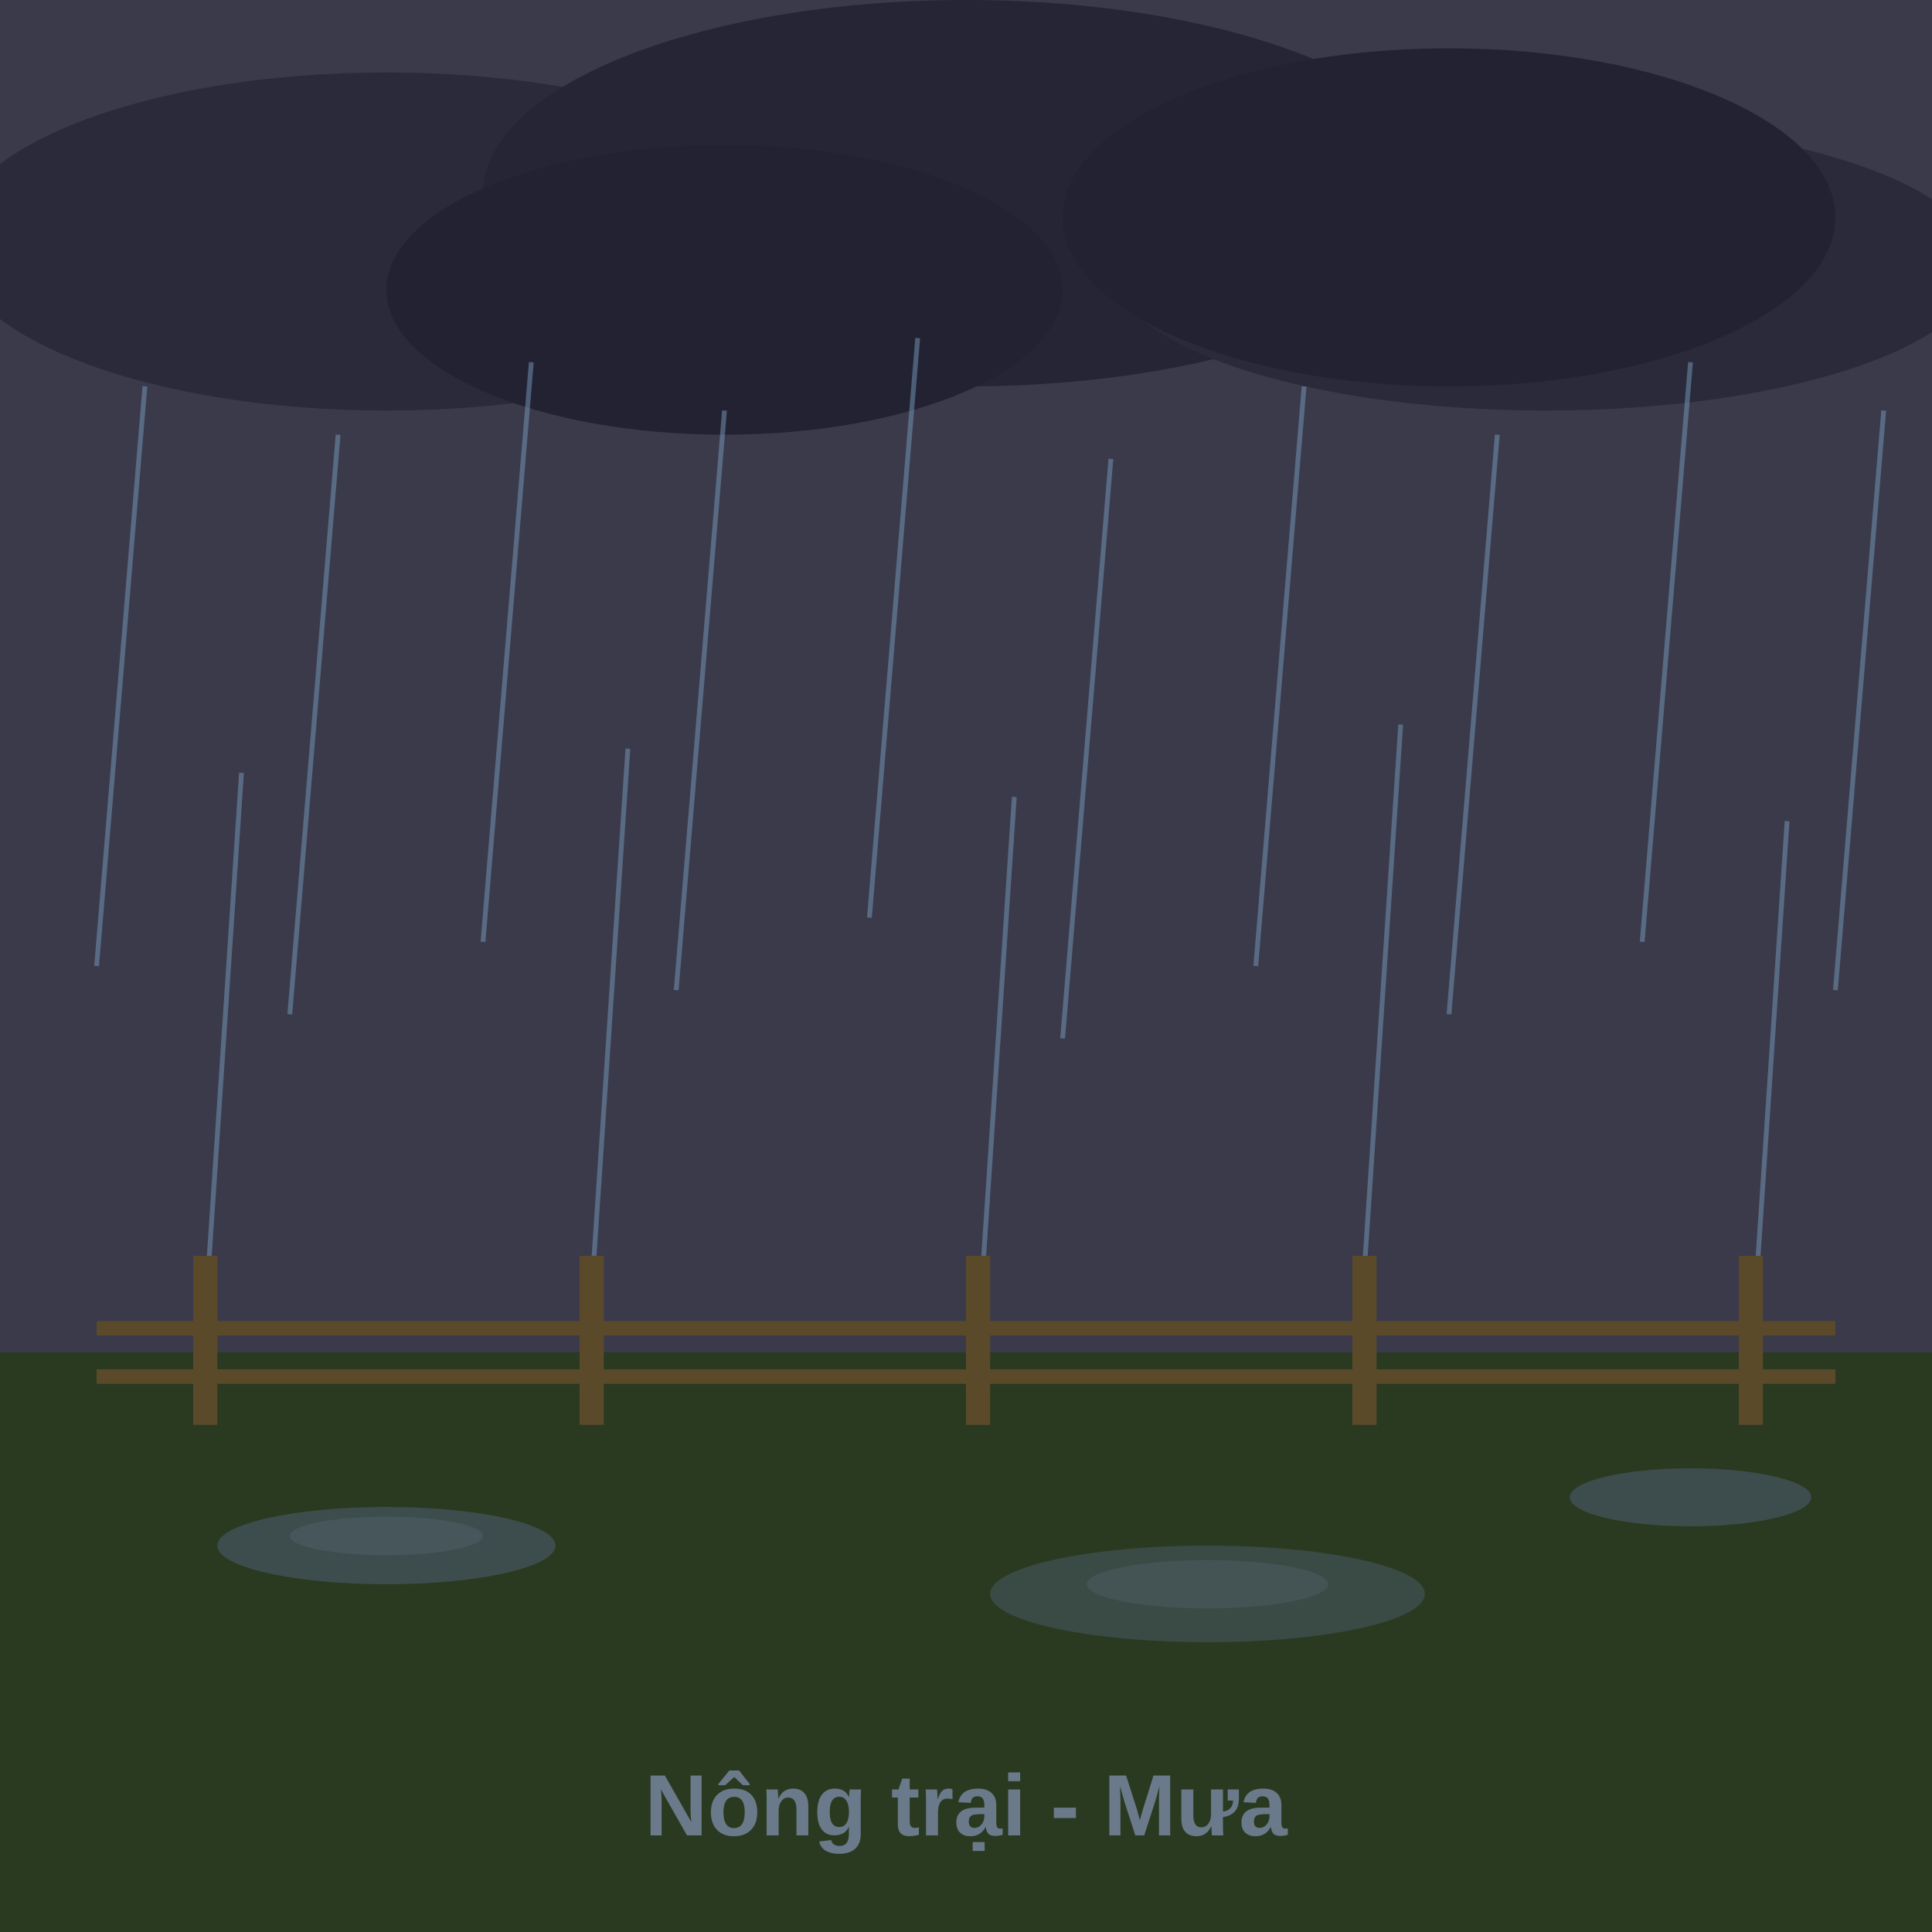
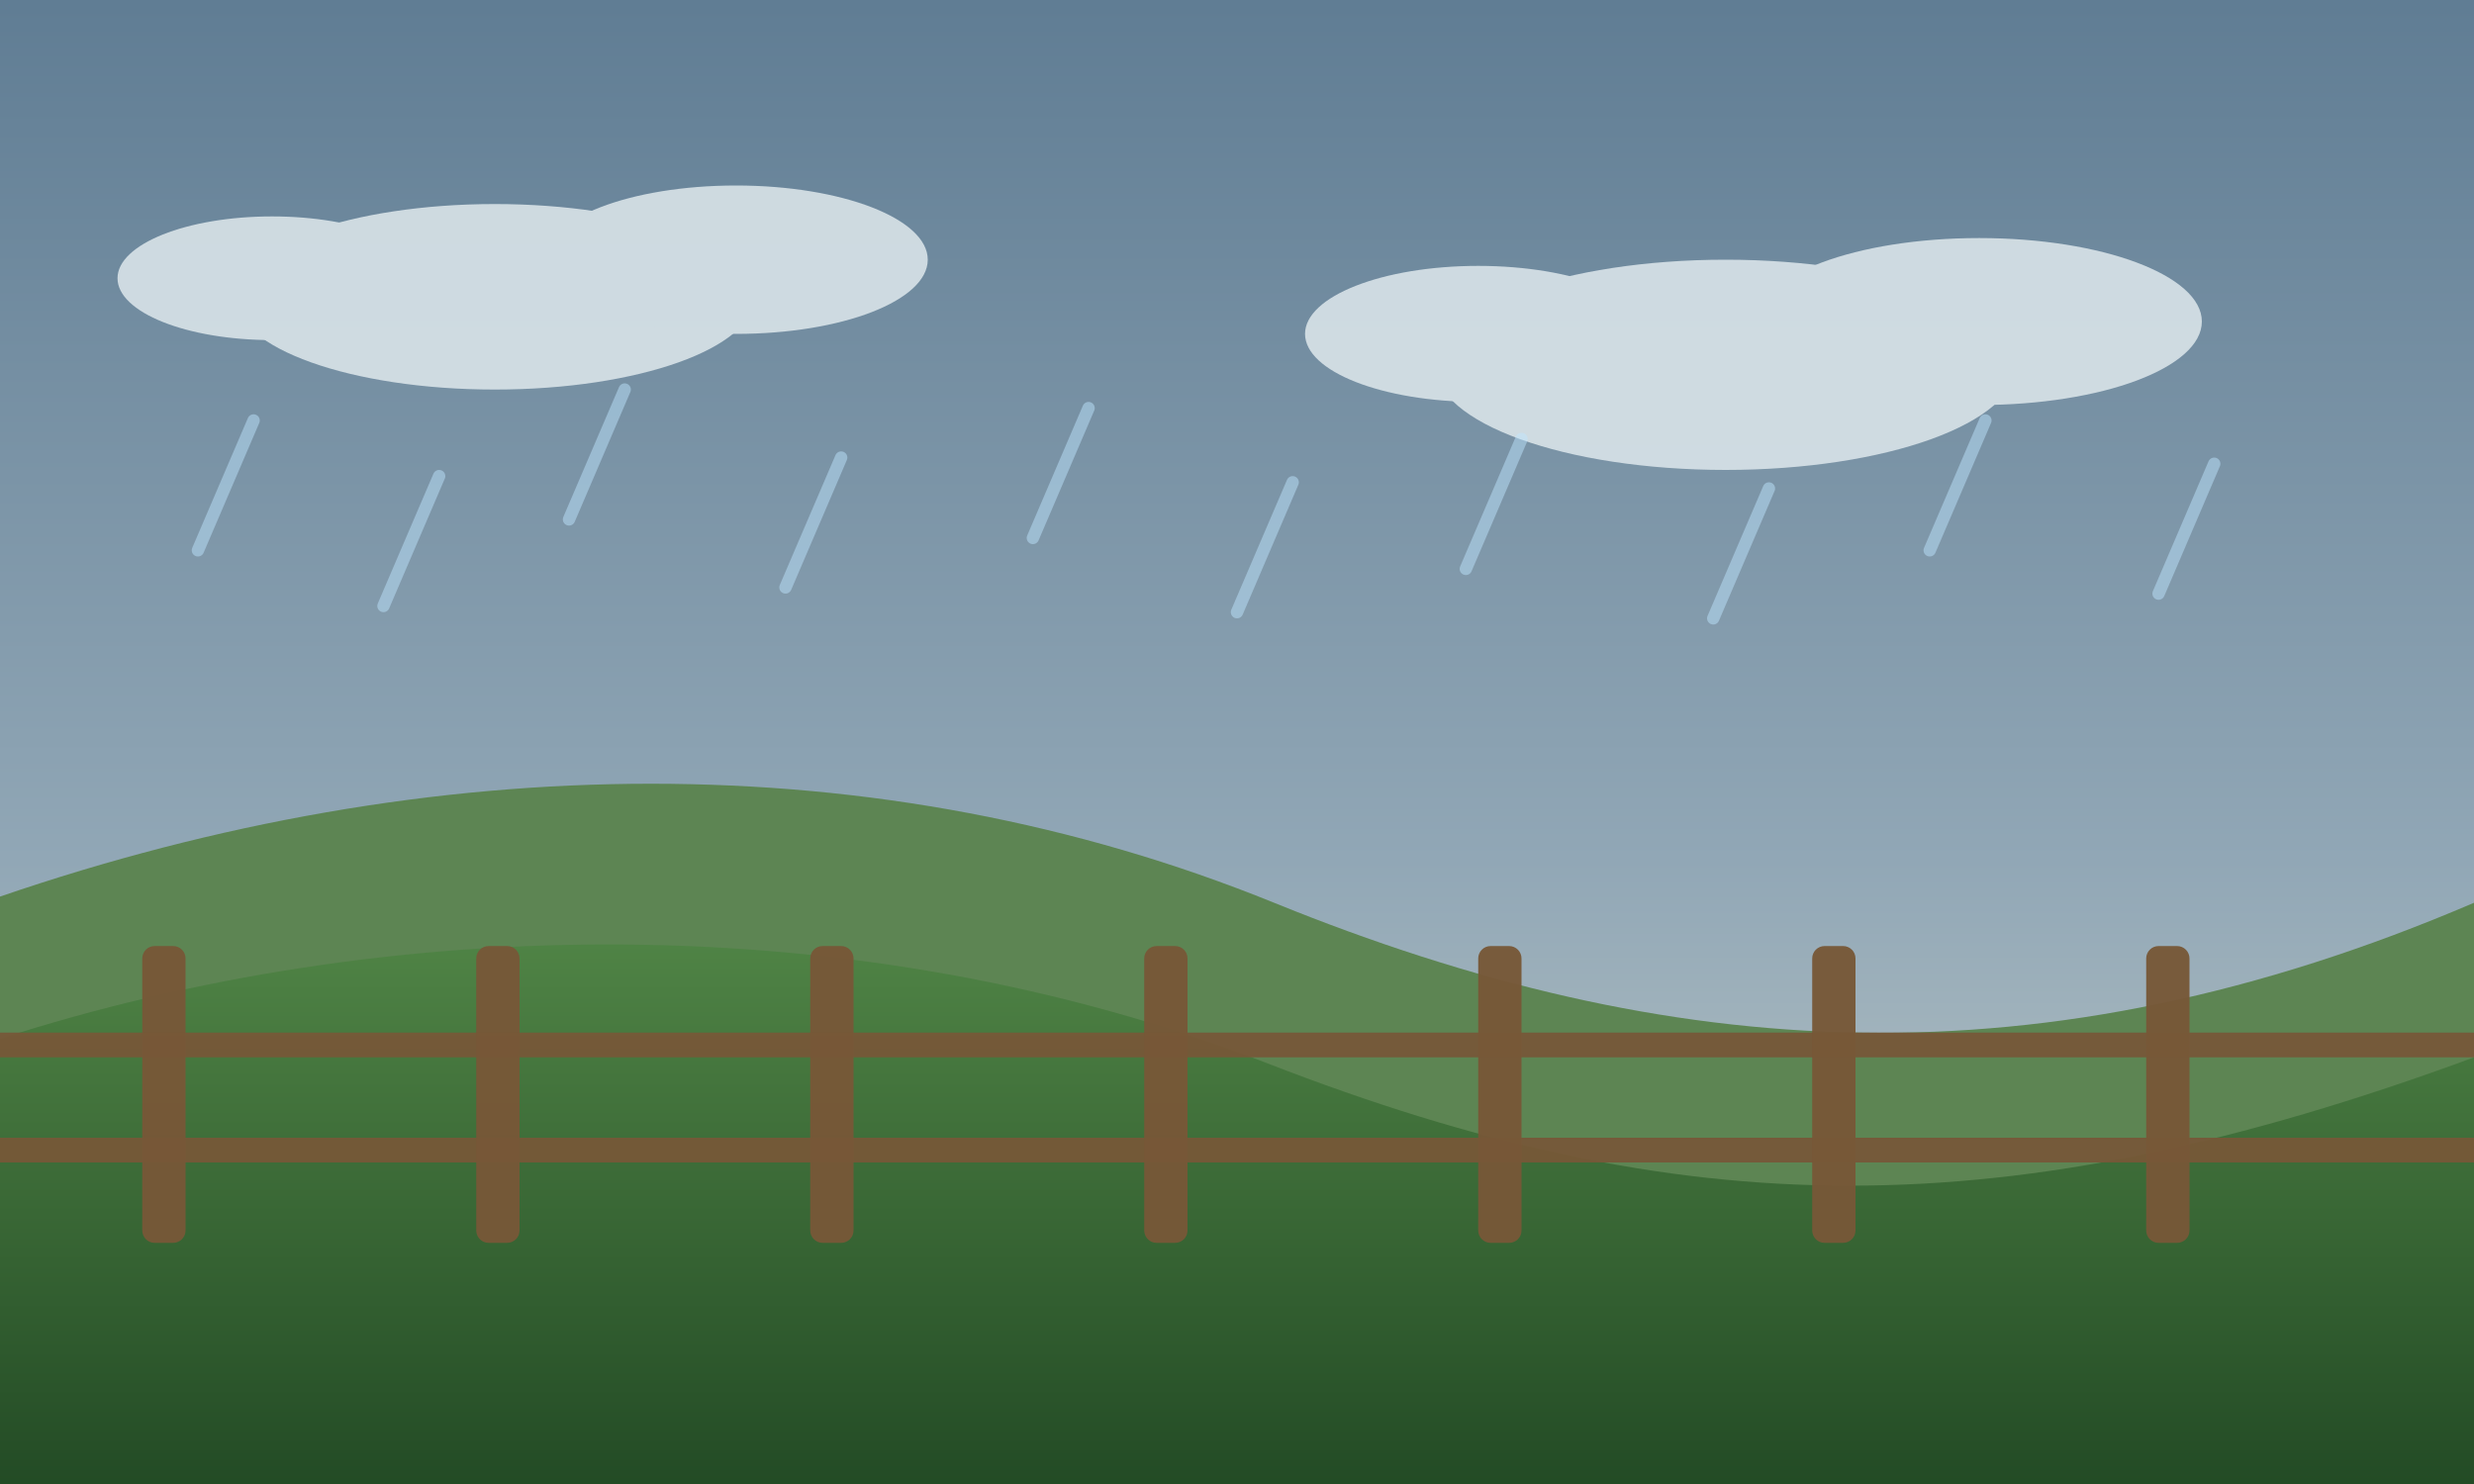
- <svg xmlns="http://www.w3.org/2000/svg" viewBox="0 0 400 400" width="400" height="400">
-   <rect width="400" height="400" fill="#3a3a4a" />
-   <ellipse cx="80" cy="50" rx="90" ry="35" fill="#2a2a3a" />
-   <ellipse cx="200" cy="40" rx="100" ry="40" fill="#252535" />
-   <ellipse cx="320" cy="55" rx="90" ry="30" fill="#2a2a3a" />
-   <ellipse cx="150" cy="60" rx="70" ry="30" fill="#222232" />
-   <ellipse cx="300" cy="45" rx="80" ry="35" fill="#222232" />
-   <g stroke="#7799bb" stroke-width="1" opacity="0.5">
-     <line x1="30" y1="80" x2="20" y2="200" />
-     <line x1="70" y1="90" x2="60" y2="210" />
-     <line x1="110" y1="75" x2="100" y2="195" />
-     <line x1="150" y1="85" x2="140" y2="205" />
-     <line x1="190" y1="70" x2="180" y2="190" />
-     <line x1="230" y1="95" x2="220" y2="215" />
-     <line x1="270" y1="80" x2="260" y2="200" />
-     <line x1="310" y1="90" x2="300" y2="210" />
-     <line x1="350" y1="75" x2="340" y2="195" />
-     <line x1="390" y1="85" x2="380" y2="205" />
-     <line x1="50" y1="160" x2="40" y2="310" />
-     <line x1="130" y1="155" x2="120" y2="305" />
-     <line x1="210" y1="165" x2="200" y2="315" />
-     <line x1="290" y1="150" x2="280" y2="300" />
-     <line x1="370" y1="170" x2="360" y2="320" />
+ <svg xmlns="http://www.w3.org/2000/svg" viewBox="0 0 800 480">
+   <defs>
+     <linearGradient id="rainSky" x1="0" x2="0" y1="0" y2="1">
+       <stop offset="0%" stop-color="#607d94" />
+       <stop offset="58%" stop-color="#91a7b6" />
+       <stop offset="100%" stop-color="#c7d0cb" />
+     </linearGradient>
+     <linearGradient id="wetGrass" x1="0" x2="0" y1="0" y2="1">
+       <stop offset="0%" stop-color="#4f8345" />
+       <stop offset="100%" stop-color="#234b25" />
+     </linearGradient>
+   </defs>
+   <rect width="800" height="480" fill="url(#rainSky)" />
+   <g fill="#dbe5ea" opacity=".88">
+     <ellipse cx="160" cy="96" rx="84" ry="30" />
+     <ellipse cx="238" cy="84" rx="62" ry="24" />
+     <ellipse cx="88" cy="90" rx="50" ry="20" />
+     <ellipse cx="558" cy="118" rx="94" ry="34" />
+     <ellipse cx="640" cy="104" rx="72" ry="27" />
+     <ellipse cx="478" cy="108" rx="56" ry="22" />
  </g>
-   <rect y="280" width="400" height="120" fill="#2a3a20" />
-   <ellipse cx="80" cy="320" rx="35" ry="8" fill="#4a5a6a" opacity="0.6" />
-   <ellipse cx="250" cy="330" rx="45" ry="10" fill="#4a5a6a" opacity="0.5" />
-   <ellipse cx="350" cy="310" rx="25" ry="6" fill="#4a5a6a" opacity="0.6" />
-   <ellipse cx="80" cy="318" rx="20" ry="4" fill="#5a6a7a" opacity="0.3" />
-   <ellipse cx="250" cy="328" rx="25" ry="5" fill="#5a6a7a" opacity="0.3" />
-   <line x1="20" y1="275" x2="380" y2="275" stroke="#5a4a2a" stroke-width="3" />
-   <line x1="20" y1="285" x2="380" y2="285" stroke="#5a4a2a" stroke-width="3" />
-   <rect x="40" y="260" width="5" height="35" fill="#5a4a2a" />
-   <rect x="120" y="260" width="5" height="35" fill="#5a4a2a" />
-   <rect x="200" y="260" width="5" height="35" fill="#5a4a2a" />
-   <rect x="280" y="260" width="5" height="35" fill="#5a4a2a" />
-   <rect x="360" y="260" width="5" height="35" fill="#5a4a2a" />
-   <text x="200" y="380" text-anchor="middle" font-family="Arial, sans-serif" font-size="18" fill="#6a7a8a" font-weight="bold">Nông trại - Mưa</text>
+   <g stroke="#bfe5ff" stroke-width="4" stroke-linecap="round" opacity=".48">
+     <path d="M82 136l-18 42" />
+     <path d="M142 154l-18 42" />
+     <path d="M202 126l-18 42" />
+     <path d="M272 148l-18 42" />
+     <path d="M352 132l-18 42" />
+     <path d="M418 156l-18 42" />
+     <path d="M492 142l-18 42" />
+     <path d="M572 158l-18 42" />
+     <path d="M642 136l-18 42" />
+     <path d="M716 150l-18 42" />
+   </g>
+   <path d="M0 290C140 242 284 240 412 292S660 352 800 292V480H0Z" fill="#5d8553" />
+   <path d="M0 336C124 296 276 292 410 344S648 398 800 342V480H0Z" fill="url(#wetGrass)" />
+   <g stroke="#775737" stroke-width="8" stroke-linecap="round" opacity=".92">
+     <path d="M0 338H800" />
+     <path d="M0 372H800" />
+   </g>
+   <g fill="#775737" opacity=".96">
+     <rect x="46" y="306" width="14" height="96" rx="4" />
+     <rect x="154" y="306" width="14" height="96" rx="4" />
+     <rect x="262" y="306" width="14" height="96" rx="4" />
+     <rect x="370" y="306" width="14" height="96" rx="4" />
+     <rect x="478" y="306" width="14" height="96" rx="4" />
+     <rect x="586" y="306" width="14" height="96" rx="4" />
+     <rect x="694" y="306" width="14" height="96" rx="4" />
+   </g>
</svg>
